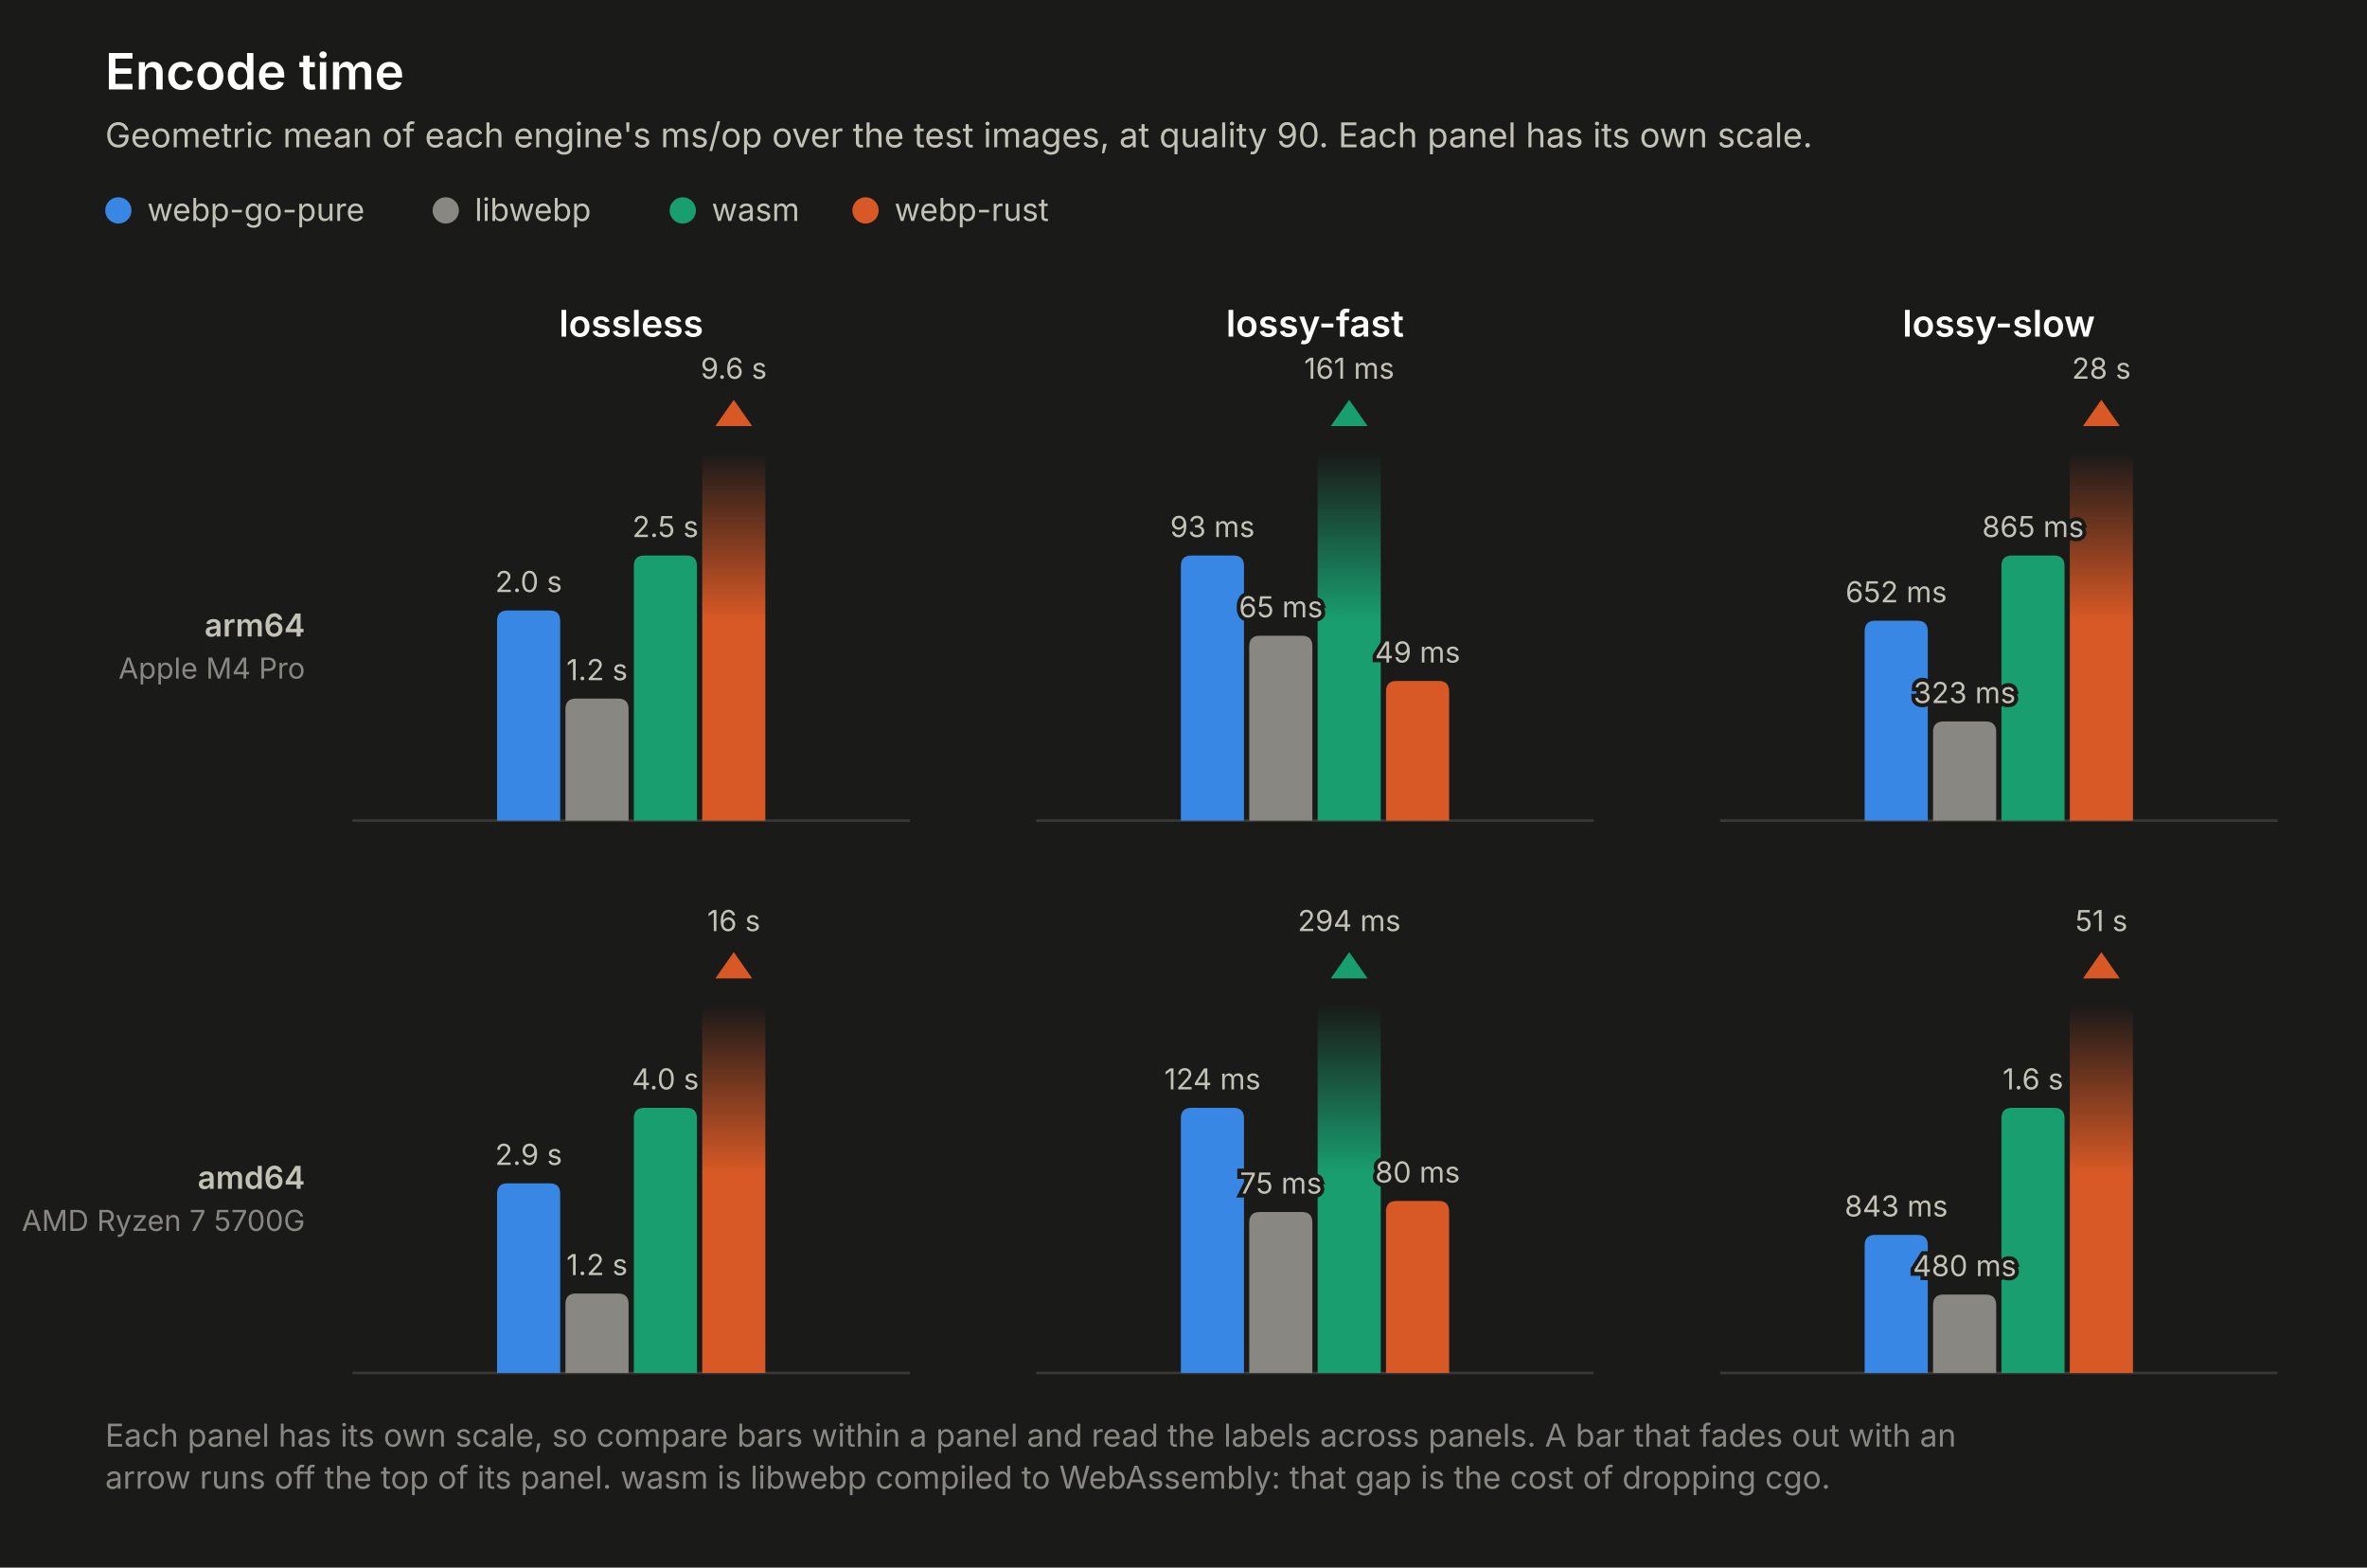
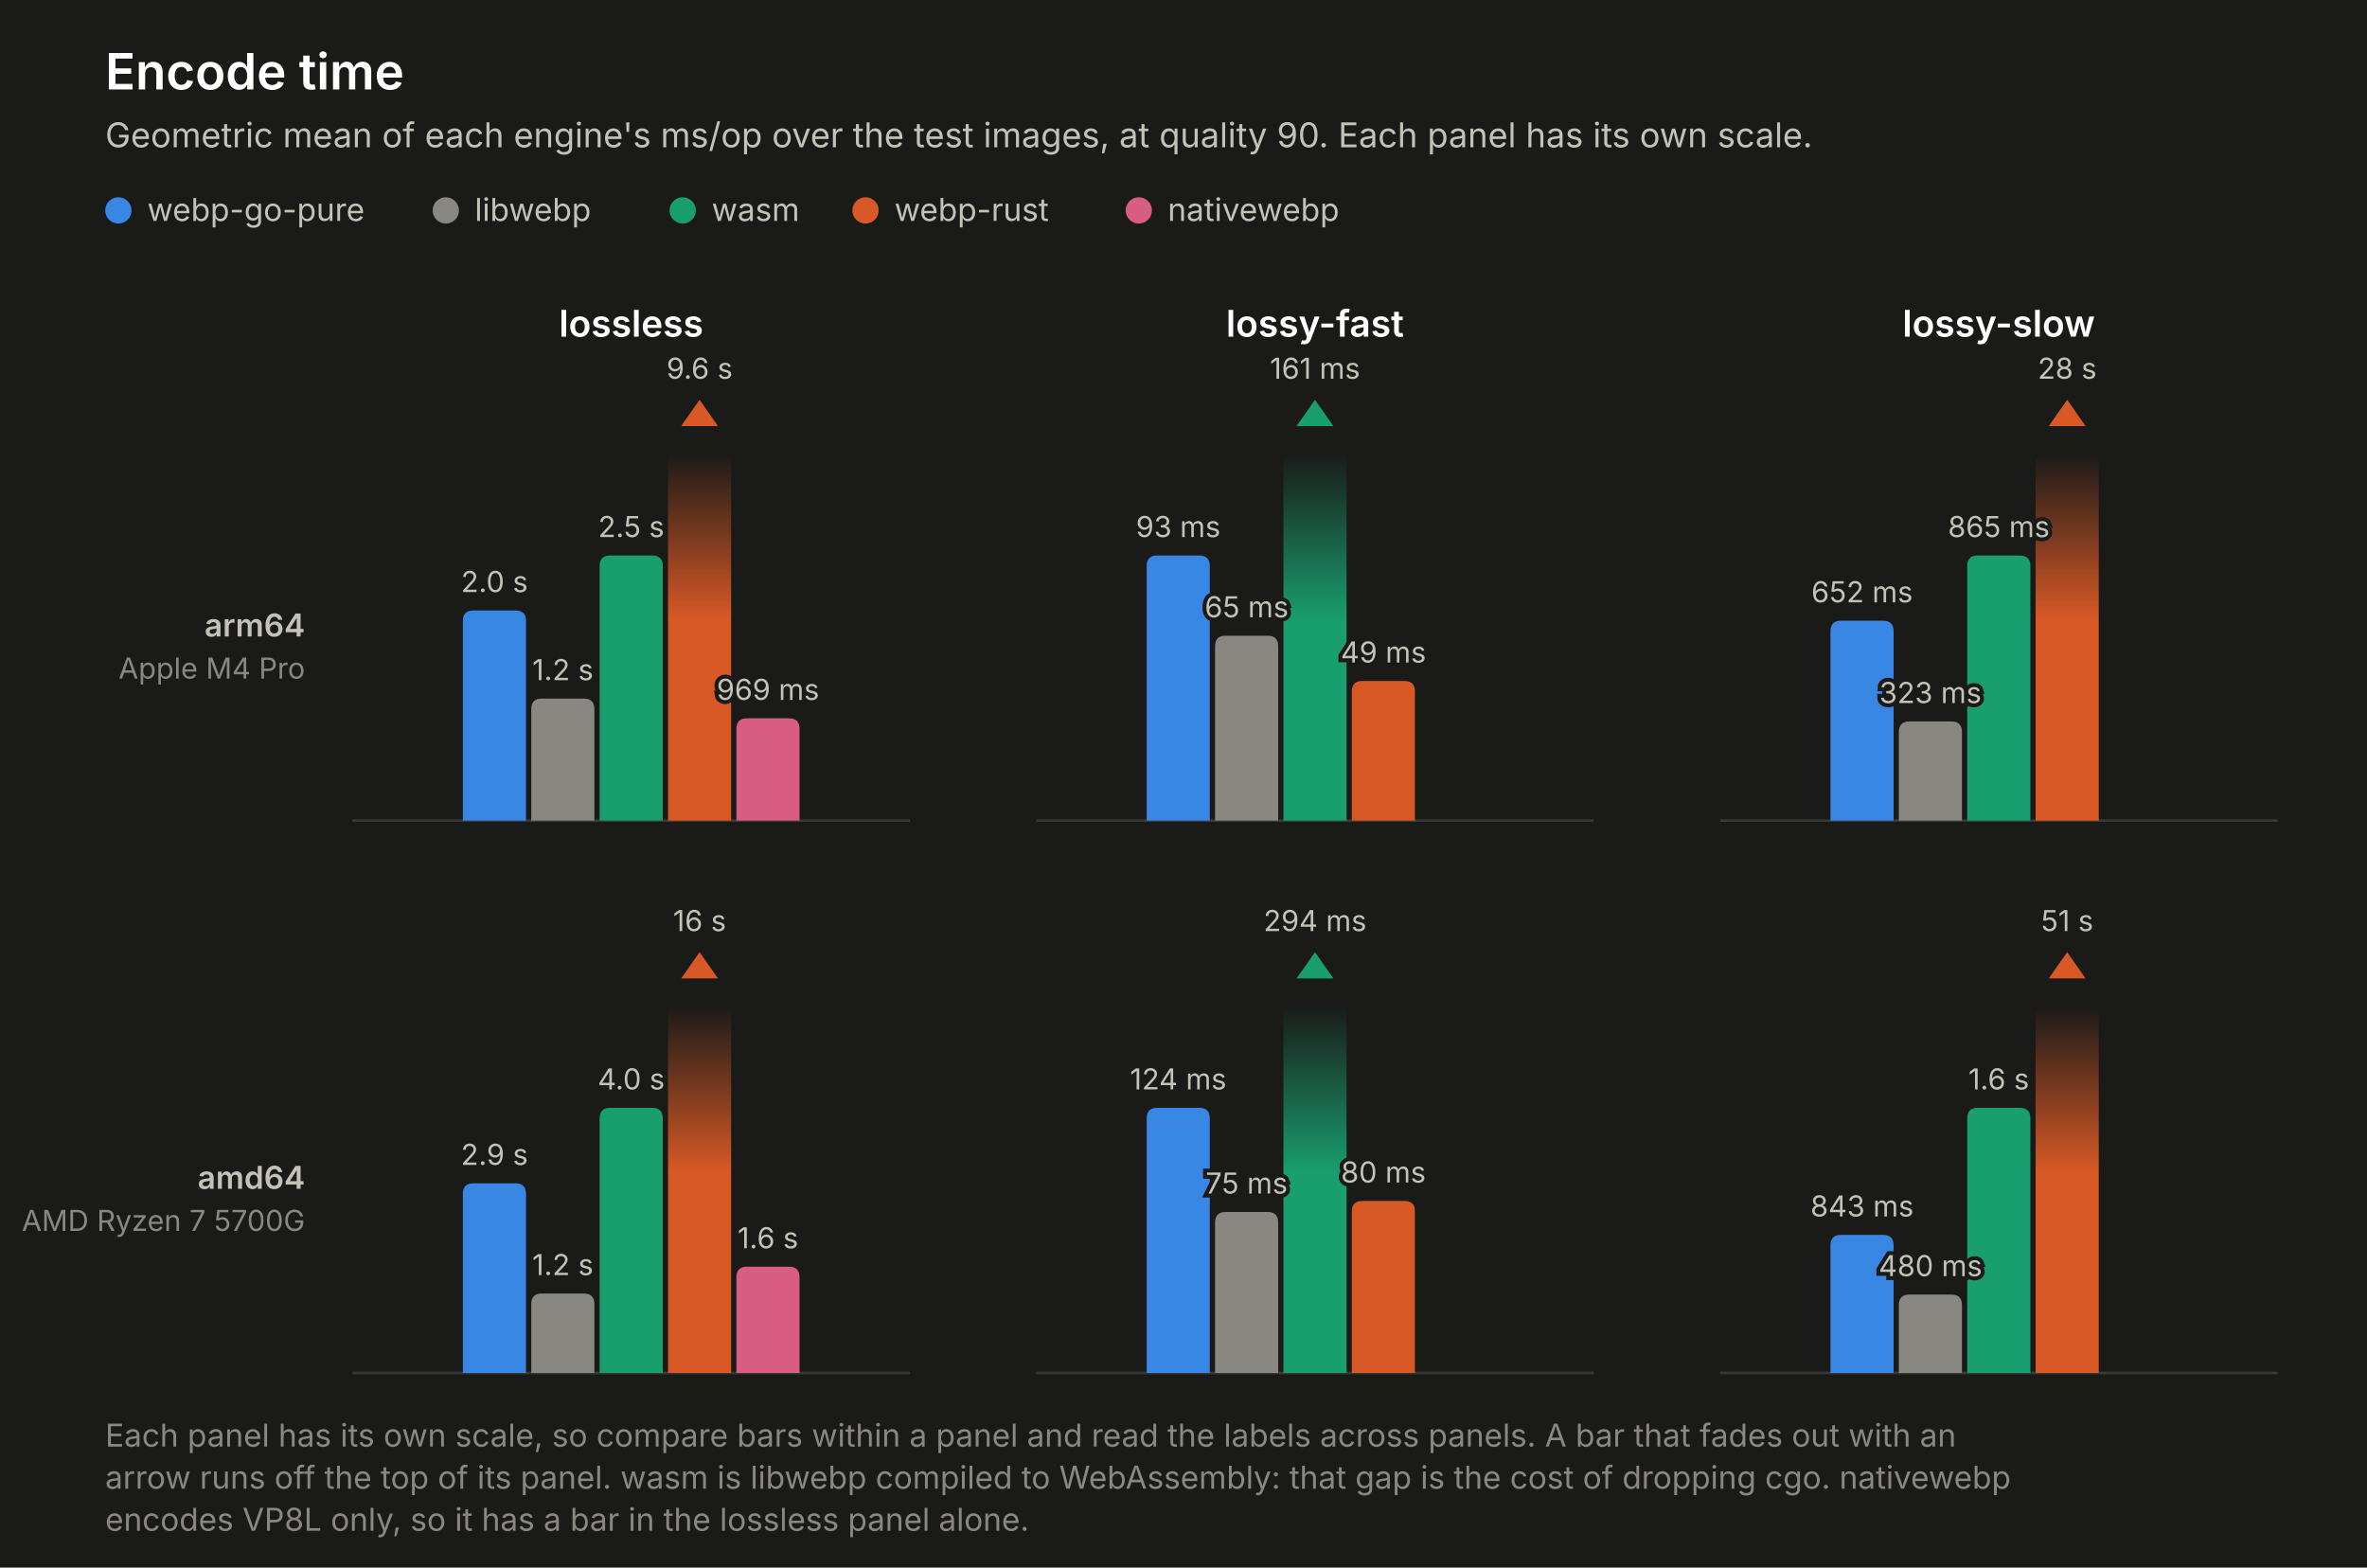
<svg xmlns="http://www.w3.org/2000/svg" width="900" height="596" viewBox="0 0 900 596" role="img">
  <rect width="900" height="596" fill="#1a1a19" />
  <text x="40.0" y="34.0" font-family="system-ui, -apple-system, &quot;Segoe UI&quot;, sans-serif" font-size="19" fill="#ffffff" text-anchor="start" font-weight="600">Encode time</text>
  <text x="40.0" y="56.0" font-family="system-ui, -apple-system, &quot;Segoe UI&quot;, sans-serif" font-size="13" fill="#c3c2b7" text-anchor="start">Geometric mean of each engine's ms/op over the test images, at quality 90. Each panel has its own scale.</text>
  <circle cx="45.0" cy="80.0" r="5.0" fill="#3987e5" />
  <text x="56.0" y="84.0" font-family="system-ui, -apple-system, &quot;Segoe UI&quot;, sans-serif" font-size="12" fill="#c3c2b7" text-anchor="start">webp-go-pure</text>
  <circle cx="169.5" cy="80.0" r="5.0" fill="#898781" />
  <text x="180.5" y="84.0" font-family="system-ui, -apple-system, &quot;Segoe UI&quot;, sans-serif" font-size="12" fill="#c3c2b7" text-anchor="start">libwebp</text>
  <circle cx="259.6" cy="80.0" r="5.0" fill="#199e70" />
  <text x="270.6" y="84.0" font-family="system-ui, -apple-system, &quot;Segoe UI&quot;, sans-serif" font-size="12" fill="#c3c2b7" text-anchor="start">wasm</text>
  <circle cx="329.1" cy="80.0" r="5.0" fill="#d95926" />
  <text x="340.1" y="84.0" font-family="system-ui, -apple-system, &quot;Segoe UI&quot;, sans-serif" font-size="12" fill="#c3c2b7" text-anchor="start">webp-rust</text>
+   <circle cx="433.0" cy="80.0" r="5.0" fill="#d95c85" />
+   <text x="444.0" y="84.0" font-family="system-ui, -apple-system, &quot;Segoe UI&quot;, sans-serif" font-size="12" fill="#c3c2b7" text-anchor="start">nativewebp</text>
  <text x="240.0" y="128.0" font-family="system-ui, -apple-system, &quot;Segoe UI&quot;, sans-serif" font-size="14" fill="#ffffff" text-anchor="middle" font-weight="600">lossless</text>
  <text x="500.0" y="128.0" font-family="system-ui, -apple-system, &quot;Segoe UI&quot;, sans-serif" font-size="14" fill="#ffffff" text-anchor="middle" font-weight="600">lossy-fast</text>
  <text x="760.0" y="128.0" font-family="system-ui, -apple-system, &quot;Segoe UI&quot;, sans-serif" font-size="14" fill="#ffffff" text-anchor="middle" font-weight="600">lossy-slow</text>
  <text x="116.0" y="242.0" font-family="system-ui, -apple-system, &quot;Segoe UI&quot;, sans-serif" font-size="12" fill="#c3c2b7" text-anchor="end" font-weight="600">arm64</text>
  <text x="116.0" y="258.0" font-family="system-ui, -apple-system, &quot;Segoe UI&quot;, sans-serif" font-size="11" fill="#898781" text-anchor="end">Apple M4 Pro</text>
  <line x1="134.0" y1="312.0" x2="346.0" y2="312.0" stroke="#383835" stroke-width="1.0" />
-   <path d="M 189.0 312.0 L 189.0 236.1 Q 189.0 232.1 193.0 232.1 L 209.0 232.1 Q 213.0 232.1 213.0 236.1 L 213.0 312.0 Z" fill="#3987e5" />
-   <path d="M 215.0 312.0 L 215.0 269.6 Q 215.0 265.6 219.0 265.6 L 235.0 265.6 Q 239.0 265.6 239.0 269.6 L 239.0 312.0 Z" fill="#898781" />
-   <path d="M 241.0 312.0 L 241.0 215.2 Q 241.0 211.2 245.0 211.2 L 261.0 211.2 Q 265.0 211.2 265.0 215.2 L 265.0 312.0 Z" fill="#199e70" />
+   <path d="M 176.0 312.0 L 176.0 236.1 Q 176.0 232.1 180.0 232.1 L 196.0 232.1 Q 200.0 232.1 200.0 236.1 L 200.0 312.0 Z" fill="#3987e5" />
+   <path d="M 202.0 312.0 L 202.0 269.6 Q 202.0 265.6 206.0 265.6 L 222.0 265.6 Q 226.0 265.6 226.0 269.6 L 226.0 312.0 Z" fill="#898781" />
+   <path d="M 228.0 312.0 L 228.0 215.2 Q 228.0 211.2 232.0 211.2 L 248.0 211.2 Q 252.0 211.2 252.0 215.2 L 252.0 312.0 Z" fill="#199e70" />
  <linearGradient id="fade1" gradientUnits="userSpaceOnUse" x1="0" y1="172.0" x2="0" y2="236.0">
    <stop offset="0" stop-color="#d95926" stop-opacity="0" />
    <stop offset="1" stop-color="#d95926" stop-opacity="1" />
  </linearGradient>
-   <path d="M 267.0 312.0 L 267.0 176.0 Q 267.0 172.0 271.0 172.0 L 287.0 172.0 Q 291.0 172.0 291.0 176.0 L 291.0 312.0 Z" fill="url(#fade1)" />
-   <path d="M 279.0 152.0 l 7 10 l -14 0 z" fill="#d95926" />
-   <text x="201.0" y="225.1" font-family="system-ui, -apple-system, &quot;Segoe UI&quot;, sans-serif" font-size="11" fill="#c3c2b7" text-anchor="middle" stroke="#1a1a19" stroke-width="3" paint-order="stroke" style="font-variant-numeric:tabular-nums">2.0 s</text>
-   <text x="227.0" y="258.6" font-family="system-ui, -apple-system, &quot;Segoe UI&quot;, sans-serif" font-size="11" fill="#c3c2b7" text-anchor="middle" stroke="#1a1a19" stroke-width="3" paint-order="stroke" style="font-variant-numeric:tabular-nums">1.2 s</text>
-   <text x="253.0" y="204.2" font-family="system-ui, -apple-system, &quot;Segoe UI&quot;, sans-serif" font-size="11" fill="#c3c2b7" text-anchor="middle" stroke="#1a1a19" stroke-width="3" paint-order="stroke" style="font-variant-numeric:tabular-nums">2.5 s</text>
-   <text x="279.0" y="144.0" font-family="system-ui, -apple-system, &quot;Segoe UI&quot;, sans-serif" font-size="11" fill="#c3c2b7" text-anchor="middle" stroke="#1a1a19" stroke-width="3" paint-order="stroke" style="font-variant-numeric:tabular-nums">9.6 s</text>
+   <path d="M 254.0 312.0 L 254.0 176.0 Q 254.0 172.0 258.0 172.0 L 274.0 172.0 Q 278.0 172.0 278.0 176.0 L 278.0 312.0 Z" fill="url(#fade1)" />
+   <path d="M 266.0 152.0 l 7 10 l -14 0 z" fill="#d95926" />
+   <path d="M 280.0 312.0 L 280.0 277.1 Q 280.0 273.1 284.0 273.1 L 300.0 273.1 Q 304.0 273.1 304.0 277.1 L 304.0 312.0 Z" fill="#d95c85" />
+   <text x="188.0" y="225.1" font-family="system-ui, -apple-system, &quot;Segoe UI&quot;, sans-serif" font-size="11" fill="#c3c2b7" text-anchor="middle" stroke="#1a1a19" stroke-width="3" paint-order="stroke" style="font-variant-numeric:tabular-nums">2.0 s</text>
+   <text x="214.0" y="258.6" font-family="system-ui, -apple-system, &quot;Segoe UI&quot;, sans-serif" font-size="11" fill="#c3c2b7" text-anchor="middle" stroke="#1a1a19" stroke-width="3" paint-order="stroke" style="font-variant-numeric:tabular-nums">1.2 s</text>
+   <text x="240.0" y="204.2" font-family="system-ui, -apple-system, &quot;Segoe UI&quot;, sans-serif" font-size="11" fill="#c3c2b7" text-anchor="middle" stroke="#1a1a19" stroke-width="3" paint-order="stroke" style="font-variant-numeric:tabular-nums">2.5 s</text>
+   <text x="266.0" y="144.0" font-family="system-ui, -apple-system, &quot;Segoe UI&quot;, sans-serif" font-size="11" fill="#c3c2b7" text-anchor="middle" stroke="#1a1a19" stroke-width="3" paint-order="stroke" style="font-variant-numeric:tabular-nums">9.6 s</text>
+   <text x="292.0" y="266.1" font-family="system-ui, -apple-system, &quot;Segoe UI&quot;, sans-serif" font-size="11" fill="#c3c2b7" text-anchor="middle" stroke="#1a1a19" stroke-width="3" paint-order="stroke" style="font-variant-numeric:tabular-nums">969 ms</text>
  <line x1="394.0" y1="312.0" x2="606.0" y2="312.0" stroke="#383835" stroke-width="1.0" />
-   <path d="M 449.0 312.0 L 449.0 215.2 Q 449.0 211.2 453.0 211.2 L 469.0 211.2 Q 473.0 211.2 473.0 215.2 L 473.0 312.0 Z" fill="#3987e5" />
-   <path d="M 475.0 312.0 L 475.0 245.7 Q 475.0 241.7 479.0 241.7 L 495.0 241.7 Q 499.0 241.7 499.0 245.7 L 499.0 312.0 Z" fill="#898781" />
+   <path d="M 436.0 312.0 L 436.0 215.2 Q 436.0 211.2 440.0 211.2 L 456.0 211.2 Q 460.0 211.2 460.0 215.2 L 460.0 312.0 Z" fill="#3987e5" />
+   <path d="M 462.0 312.0 L 462.0 245.7 Q 462.0 241.7 466.0 241.7 L 482.0 241.7 Q 486.0 241.7 486.0 245.7 L 486.0 312.0 Z" fill="#898781" />
  <linearGradient id="fade2" gradientUnits="userSpaceOnUse" x1="0" y1="172.0" x2="0" y2="236.0">
    <stop offset="0" stop-color="#199e70" stop-opacity="0" />
    <stop offset="1" stop-color="#199e70" stop-opacity="1" />
  </linearGradient>
-   <path d="M 501.0 312.0 L 501.0 176.0 Q 501.0 172.0 505.0 172.0 L 521.0 172.0 Q 525.0 172.0 525.0 176.0 L 525.0 312.0 Z" fill="url(#fade2)" />
-   <path d="M 513.0 152.0 l 7 10 l -14 0 z" fill="#199e70" />
-   <path d="M 527.0 312.0 L 527.0 262.9 Q 527.0 258.9 531.0 258.9 L 547.0 258.9 Q 551.0 258.9 551.0 262.9 L 551.0 312.0 Z" fill="#d95926" />
-   <text x="461.0" y="204.2" font-family="system-ui, -apple-system, &quot;Segoe UI&quot;, sans-serif" font-size="11" fill="#c3c2b7" text-anchor="middle" stroke="#1a1a19" stroke-width="3" paint-order="stroke" style="font-variant-numeric:tabular-nums">93 ms</text>
-   <text x="487.0" y="234.7" font-family="system-ui, -apple-system, &quot;Segoe UI&quot;, sans-serif" font-size="11" fill="#c3c2b7" text-anchor="middle" stroke="#1a1a19" stroke-width="3" paint-order="stroke" style="font-variant-numeric:tabular-nums">65 ms</text>
-   <text x="513.0" y="144.0" font-family="system-ui, -apple-system, &quot;Segoe UI&quot;, sans-serif" font-size="11" fill="#c3c2b7" text-anchor="middle" stroke="#1a1a19" stroke-width="3" paint-order="stroke" style="font-variant-numeric:tabular-nums">161 ms</text>
-   <text x="539.0" y="251.9" font-family="system-ui, -apple-system, &quot;Segoe UI&quot;, sans-serif" font-size="11" fill="#c3c2b7" text-anchor="middle" stroke="#1a1a19" stroke-width="3" paint-order="stroke" style="font-variant-numeric:tabular-nums">49 ms</text>
+   <path d="M 488.0 312.0 L 488.0 176.0 Q 488.0 172.0 492.0 172.0 L 508.0 172.0 Q 512.0 172.0 512.0 176.0 L 512.0 312.0 Z" fill="url(#fade2)" />
+   <path d="M 500.0 152.0 l 7 10 l -14 0 z" fill="#199e70" />
+   <path d="M 514.0 312.0 L 514.0 262.9 Q 514.0 258.9 518.0 258.9 L 534.0 258.9 Q 538.0 258.9 538.0 262.9 L 538.0 312.0 Z" fill="#d95926" />
+   <text x="448.0" y="204.2" font-family="system-ui, -apple-system, &quot;Segoe UI&quot;, sans-serif" font-size="11" fill="#c3c2b7" text-anchor="middle" stroke="#1a1a19" stroke-width="3" paint-order="stroke" style="font-variant-numeric:tabular-nums">93 ms</text>
+   <text x="474.0" y="234.7" font-family="system-ui, -apple-system, &quot;Segoe UI&quot;, sans-serif" font-size="11" fill="#c3c2b7" text-anchor="middle" stroke="#1a1a19" stroke-width="3" paint-order="stroke" style="font-variant-numeric:tabular-nums">65 ms</text>
+   <text x="500.0" y="144.0" font-family="system-ui, -apple-system, &quot;Segoe UI&quot;, sans-serif" font-size="11" fill="#c3c2b7" text-anchor="middle" stroke="#1a1a19" stroke-width="3" paint-order="stroke" style="font-variant-numeric:tabular-nums">161 ms</text>
+   <text x="526.0" y="251.9" font-family="system-ui, -apple-system, &quot;Segoe UI&quot;, sans-serif" font-size="11" fill="#c3c2b7" text-anchor="middle" stroke="#1a1a19" stroke-width="3" paint-order="stroke" style="font-variant-numeric:tabular-nums">49 ms</text>
  <line x1="654.0" y1="312.0" x2="866.0" y2="312.0" stroke="#383835" stroke-width="1.0" />
-   <path d="M 709.0 312.0 L 709.0 240.0 Q 709.0 236.0 713.0 236.0 L 729.0 236.0 Q 733.0 236.0 733.0 240.0 L 733.0 312.0 Z" fill="#3987e5" />
-   <path d="M 735.0 312.0 L 735.0 278.3 Q 735.0 274.3 739.0 274.3 L 755.0 274.3 Q 759.0 274.3 759.0 278.3 L 759.0 312.0 Z" fill="#898781" />
-   <path d="M 761.0 312.0 L 761.0 215.2 Q 761.0 211.2 765.0 211.2 L 781.0 211.2 Q 785.0 211.2 785.0 215.2 L 785.0 312.0 Z" fill="#199e70" />
+   <path d="M 696.0 312.0 L 696.0 240.0 Q 696.0 236.0 700.0 236.0 L 716.0 236.0 Q 720.0 236.0 720.0 240.0 L 720.0 312.0 Z" fill="#3987e5" />
+   <path d="M 722.0 312.0 L 722.0 278.3 Q 722.0 274.3 726.0 274.3 L 742.0 274.3 Q 746.0 274.3 746.0 278.3 L 746.0 312.0 Z" fill="#898781" />
+   <path d="M 748.0 312.0 L 748.0 215.2 Q 748.0 211.2 752.0 211.2 L 768.0 211.2 Q 772.0 211.2 772.0 215.2 L 772.0 312.0 Z" fill="#199e70" />
  <linearGradient id="fade3" gradientUnits="userSpaceOnUse" x1="0" y1="172.0" x2="0" y2="236.0">
    <stop offset="0" stop-color="#d95926" stop-opacity="0" />
    <stop offset="1" stop-color="#d95926" stop-opacity="1" />
  </linearGradient>
-   <path d="M 787.0 312.0 L 787.0 176.0 Q 787.0 172.0 791.0 172.0 L 807.0 172.0 Q 811.0 172.0 811.0 176.0 L 811.0 312.0 Z" fill="url(#fade3)" />
-   <path d="M 799.0 152.0 l 7 10 l -14 0 z" fill="#d95926" />
-   <text x="721.0" y="229.0" font-family="system-ui, -apple-system, &quot;Segoe UI&quot;, sans-serif" font-size="11" fill="#c3c2b7" text-anchor="middle" stroke="#1a1a19" stroke-width="3" paint-order="stroke" style="font-variant-numeric:tabular-nums">652 ms</text>
-   <text x="747.0" y="267.3" font-family="system-ui, -apple-system, &quot;Segoe UI&quot;, sans-serif" font-size="11" fill="#c3c2b7" text-anchor="middle" stroke="#1a1a19" stroke-width="3" paint-order="stroke" style="font-variant-numeric:tabular-nums">323 ms</text>
-   <text x="773.0" y="204.2" font-family="system-ui, -apple-system, &quot;Segoe UI&quot;, sans-serif" font-size="11" fill="#c3c2b7" text-anchor="middle" stroke="#1a1a19" stroke-width="3" paint-order="stroke" style="font-variant-numeric:tabular-nums">865 ms</text>
-   <text x="799.0" y="144.0" font-family="system-ui, -apple-system, &quot;Segoe UI&quot;, sans-serif" font-size="11" fill="#c3c2b7" text-anchor="middle" stroke="#1a1a19" stroke-width="3" paint-order="stroke" style="font-variant-numeric:tabular-nums">28 s</text>
+   <path d="M 774.0 312.0 L 774.0 176.0 Q 774.0 172.0 778.0 172.0 L 794.0 172.0 Q 798.0 172.0 798.0 176.0 L 798.0 312.0 Z" fill="url(#fade3)" />
+   <path d="M 786.0 152.0 l 7 10 l -14 0 z" fill="#d95926" />
+   <text x="708.0" y="229.0" font-family="system-ui, -apple-system, &quot;Segoe UI&quot;, sans-serif" font-size="11" fill="#c3c2b7" text-anchor="middle" stroke="#1a1a19" stroke-width="3" paint-order="stroke" style="font-variant-numeric:tabular-nums">652 ms</text>
+   <text x="734.0" y="267.3" font-family="system-ui, -apple-system, &quot;Segoe UI&quot;, sans-serif" font-size="11" fill="#c3c2b7" text-anchor="middle" stroke="#1a1a19" stroke-width="3" paint-order="stroke" style="font-variant-numeric:tabular-nums">323 ms</text>
+   <text x="760.0" y="204.2" font-family="system-ui, -apple-system, &quot;Segoe UI&quot;, sans-serif" font-size="11" fill="#c3c2b7" text-anchor="middle" stroke="#1a1a19" stroke-width="3" paint-order="stroke" style="font-variant-numeric:tabular-nums">865 ms</text>
+   <text x="786.0" y="144.0" font-family="system-ui, -apple-system, &quot;Segoe UI&quot;, sans-serif" font-size="11" fill="#c3c2b7" text-anchor="middle" stroke="#1a1a19" stroke-width="3" paint-order="stroke" style="font-variant-numeric:tabular-nums">28 s</text>
  <text x="116.0" y="452.0" font-family="system-ui, -apple-system, &quot;Segoe UI&quot;, sans-serif" font-size="12" fill="#c3c2b7" text-anchor="end" font-weight="600">amd64</text>
  <text x="116.0" y="468.0" font-family="system-ui, -apple-system, &quot;Segoe UI&quot;, sans-serif" font-size="11" fill="#898781" text-anchor="end">AMD Ryzen 7 5700G</text>
  <line x1="134.0" y1="522.0" x2="346.0" y2="522.0" stroke="#383835" stroke-width="1.0" />
-   <path d="M 189.0 522.0 L 189.0 453.9 Q 189.0 449.9 193.0 449.9 L 209.0 449.9 Q 213.0 449.9 213.0 453.9 L 213.0 522.0 Z" fill="#3987e5" />
-   <path d="M 215.0 522.0 L 215.0 495.8 Q 215.0 491.8 219.0 491.8 L 235.0 491.8 Q 239.0 491.8 239.0 495.8 L 239.0 522.0 Z" fill="#898781" />
-   <path d="M 241.0 522.0 L 241.0 425.2 Q 241.0 421.2 245.0 421.2 L 261.0 421.2 Q 265.0 421.2 265.0 425.2 L 265.0 522.0 Z" fill="#199e70" />
+   <path d="M 176.0 522.0 L 176.0 453.9 Q 176.0 449.9 180.0 449.9 L 196.0 449.9 Q 200.0 449.9 200.0 453.9 L 200.0 522.0 Z" fill="#3987e5" />
+   <path d="M 202.0 522.0 L 202.0 495.8 Q 202.0 491.8 206.0 491.8 L 222.0 491.8 Q 226.0 491.8 226.0 495.8 L 226.0 522.0 Z" fill="#898781" />
+   <path d="M 228.0 522.0 L 228.0 425.2 Q 228.0 421.2 232.0 421.2 L 248.0 421.2 Q 252.0 421.2 252.0 425.2 L 252.0 522.0 Z" fill="#199e70" />
  <linearGradient id="fade4" gradientUnits="userSpaceOnUse" x1="0" y1="382.0" x2="0" y2="446.0">
    <stop offset="0" stop-color="#d95926" stop-opacity="0" />
    <stop offset="1" stop-color="#d95926" stop-opacity="1" />
  </linearGradient>
-   <path d="M 267.0 522.0 L 267.0 386.0 Q 267.0 382.0 271.0 382.0 L 287.0 382.0 Q 291.0 382.0 291.0 386.0 L 291.0 522.0 Z" fill="url(#fade4)" />
-   <path d="M 279.0 362.0 l 7 10 l -14 0 z" fill="#d95926" />
-   <text x="201.0" y="442.9" font-family="system-ui, -apple-system, &quot;Segoe UI&quot;, sans-serif" font-size="11" fill="#c3c2b7" text-anchor="middle" stroke="#1a1a19" stroke-width="3" paint-order="stroke" style="font-variant-numeric:tabular-nums">2.9 s</text>
-   <text x="227.0" y="484.8" font-family="system-ui, -apple-system, &quot;Segoe UI&quot;, sans-serif" font-size="11" fill="#c3c2b7" text-anchor="middle" stroke="#1a1a19" stroke-width="3" paint-order="stroke" style="font-variant-numeric:tabular-nums">1.2 s</text>
-   <text x="253.0" y="414.2" font-family="system-ui, -apple-system, &quot;Segoe UI&quot;, sans-serif" font-size="11" fill="#c3c2b7" text-anchor="middle" stroke="#1a1a19" stroke-width="3" paint-order="stroke" style="font-variant-numeric:tabular-nums">4.0 s</text>
-   <text x="279.0" y="354.0" font-family="system-ui, -apple-system, &quot;Segoe UI&quot;, sans-serif" font-size="11" fill="#c3c2b7" text-anchor="middle" stroke="#1a1a19" stroke-width="3" paint-order="stroke" style="font-variant-numeric:tabular-nums">16 s</text>
+   <path d="M 254.0 522.0 L 254.0 386.0 Q 254.0 382.0 258.0 382.0 L 274.0 382.0 Q 278.0 382.0 278.0 386.0 L 278.0 522.0 Z" fill="url(#fade4)" />
+   <path d="M 266.0 362.0 l 7 10 l -14 0 z" fill="#d95926" />
+   <path d="M 280.0 522.0 L 280.0 485.6 Q 280.0 481.6 284.0 481.6 L 300.0 481.6 Q 304.0 481.6 304.0 485.6 L 304.0 522.0 Z" fill="#d95c85" />
+   <text x="188.0" y="442.9" font-family="system-ui, -apple-system, &quot;Segoe UI&quot;, sans-serif" font-size="11" fill="#c3c2b7" text-anchor="middle" stroke="#1a1a19" stroke-width="3" paint-order="stroke" style="font-variant-numeric:tabular-nums">2.9 s</text>
+   <text x="214.0" y="484.8" font-family="system-ui, -apple-system, &quot;Segoe UI&quot;, sans-serif" font-size="11" fill="#c3c2b7" text-anchor="middle" stroke="#1a1a19" stroke-width="3" paint-order="stroke" style="font-variant-numeric:tabular-nums">1.2 s</text>
+   <text x="240.0" y="414.2" font-family="system-ui, -apple-system, &quot;Segoe UI&quot;, sans-serif" font-size="11" fill="#c3c2b7" text-anchor="middle" stroke="#1a1a19" stroke-width="3" paint-order="stroke" style="font-variant-numeric:tabular-nums">4.0 s</text>
+   <text x="266.0" y="354.0" font-family="system-ui, -apple-system, &quot;Segoe UI&quot;, sans-serif" font-size="11" fill="#c3c2b7" text-anchor="middle" stroke="#1a1a19" stroke-width="3" paint-order="stroke" style="font-variant-numeric:tabular-nums">16 s</text>
+   <text x="292.0" y="474.6" font-family="system-ui, -apple-system, &quot;Segoe UI&quot;, sans-serif" font-size="11" fill="#c3c2b7" text-anchor="middle" stroke="#1a1a19" stroke-width="3" paint-order="stroke" style="font-variant-numeric:tabular-nums">1.6 s</text>
  <line x1="394.0" y1="522.0" x2="606.0" y2="522.0" stroke="#383835" stroke-width="1.0" />
-   <path d="M 449.0 522.0 L 449.0 425.2 Q 449.0 421.2 453.0 421.2 L 469.0 421.2 Q 473.0 421.2 473.0 425.2 L 473.0 522.0 Z" fill="#3987e5" />
-   <path d="M 475.0 522.0 L 475.0 464.8 Q 475.0 460.8 479.0 460.8 L 495.0 460.8 Q 499.0 460.8 499.0 464.8 L 499.0 522.0 Z" fill="#898781" />
+   <path d="M 436.0 522.0 L 436.0 425.2 Q 436.0 421.2 440.0 421.2 L 456.0 421.2 Q 460.0 421.2 460.0 425.2 L 460.0 522.0 Z" fill="#3987e5" />
+   <path d="M 462.0 522.0 L 462.0 464.8 Q 462.0 460.8 466.0 460.8 L 482.0 460.8 Q 486.0 460.8 486.0 464.8 L 486.0 522.0 Z" fill="#898781" />
  <linearGradient id="fade5" gradientUnits="userSpaceOnUse" x1="0" y1="382.0" x2="0" y2="446.0">
    <stop offset="0" stop-color="#199e70" stop-opacity="0" />
    <stop offset="1" stop-color="#199e70" stop-opacity="1" />
  </linearGradient>
-   <path d="M 501.0 522.0 L 501.0 386.0 Q 501.0 382.0 505.0 382.0 L 521.0 382.0 Q 525.0 382.0 525.0 386.0 L 525.0 522.0 Z" fill="url(#fade5)" />
-   <path d="M 513.0 362.0 l 7 10 l -14 0 z" fill="#199e70" />
-   <path d="M 527.0 522.0 L 527.0 460.6 Q 527.0 456.6 531.0 456.6 L 547.0 456.6 Q 551.0 456.6 551.0 460.6 L 551.0 522.0 Z" fill="#d95926" />
-   <text x="461.0" y="414.2" font-family="system-ui, -apple-system, &quot;Segoe UI&quot;, sans-serif" font-size="11" fill="#c3c2b7" text-anchor="middle" stroke="#1a1a19" stroke-width="3" paint-order="stroke" style="font-variant-numeric:tabular-nums">124 ms</text>
-   <text x="487.0" y="453.8" font-family="system-ui, -apple-system, &quot;Segoe UI&quot;, sans-serif" font-size="11" fill="#c3c2b7" text-anchor="middle" stroke="#1a1a19" stroke-width="3" paint-order="stroke" style="font-variant-numeric:tabular-nums">75 ms</text>
-   <text x="513.0" y="354.0" font-family="system-ui, -apple-system, &quot;Segoe UI&quot;, sans-serif" font-size="11" fill="#c3c2b7" text-anchor="middle" stroke="#1a1a19" stroke-width="3" paint-order="stroke" style="font-variant-numeric:tabular-nums">294 ms</text>
-   <text x="539.0" y="449.6" font-family="system-ui, -apple-system, &quot;Segoe UI&quot;, sans-serif" font-size="11" fill="#c3c2b7" text-anchor="middle" stroke="#1a1a19" stroke-width="3" paint-order="stroke" style="font-variant-numeric:tabular-nums">80 ms</text>
+   <path d="M 488.0 522.0 L 488.0 386.0 Q 488.0 382.0 492.0 382.0 L 508.0 382.0 Q 512.0 382.0 512.0 386.0 L 512.0 522.0 Z" fill="url(#fade5)" />
+   <path d="M 500.0 362.0 l 7 10 l -14 0 z" fill="#199e70" />
+   <path d="M 514.0 522.0 L 514.0 460.6 Q 514.0 456.6 518.0 456.6 L 534.0 456.6 Q 538.0 456.6 538.0 460.6 L 538.0 522.0 Z" fill="#d95926" />
+   <text x="448.0" y="414.2" font-family="system-ui, -apple-system, &quot;Segoe UI&quot;, sans-serif" font-size="11" fill="#c3c2b7" text-anchor="middle" stroke="#1a1a19" stroke-width="3" paint-order="stroke" style="font-variant-numeric:tabular-nums">124 ms</text>
+   <text x="474.0" y="453.8" font-family="system-ui, -apple-system, &quot;Segoe UI&quot;, sans-serif" font-size="11" fill="#c3c2b7" text-anchor="middle" stroke="#1a1a19" stroke-width="3" paint-order="stroke" style="font-variant-numeric:tabular-nums">75 ms</text>
+   <text x="500.0" y="354.0" font-family="system-ui, -apple-system, &quot;Segoe UI&quot;, sans-serif" font-size="11" fill="#c3c2b7" text-anchor="middle" stroke="#1a1a19" stroke-width="3" paint-order="stroke" style="font-variant-numeric:tabular-nums">294 ms</text>
+   <text x="526.0" y="449.6" font-family="system-ui, -apple-system, &quot;Segoe UI&quot;, sans-serif" font-size="11" fill="#c3c2b7" text-anchor="middle" stroke="#1a1a19" stroke-width="3" paint-order="stroke" style="font-variant-numeric:tabular-nums">80 ms</text>
  <line x1="654.0" y1="522.0" x2="866.0" y2="522.0" stroke="#383835" stroke-width="1.0" />
-   <path d="M 709.0 522.0 L 709.0 473.5 Q 709.0 469.5 713.0 469.5 L 729.0 469.5 Q 733.0 469.5 733.0 473.5 L 733.0 522.0 Z" fill="#3987e5" />
-   <path d="M 735.0 522.0 L 735.0 496.2 Q 735.0 492.2 739.0 492.2 L 755.0 492.2 Q 759.0 492.2 759.0 496.2 L 759.0 522.0 Z" fill="#898781" />
-   <path d="M 761.0 522.0 L 761.0 425.2 Q 761.0 421.2 765.0 421.2 L 781.0 421.2 Q 785.0 421.2 785.0 425.2 L 785.0 522.0 Z" fill="#199e70" />
+   <path d="M 696.0 522.0 L 696.0 473.5 Q 696.0 469.5 700.0 469.5 L 716.0 469.5 Q 720.0 469.5 720.0 473.5 L 720.0 522.0 Z" fill="#3987e5" />
+   <path d="M 722.0 522.0 L 722.0 496.2 Q 722.0 492.2 726.0 492.2 L 742.0 492.2 Q 746.0 492.2 746.0 496.2 L 746.0 522.0 Z" fill="#898781" />
+   <path d="M 748.0 522.0 L 748.0 425.2 Q 748.0 421.2 752.0 421.2 L 768.0 421.2 Q 772.0 421.2 772.0 425.2 L 772.0 522.0 Z" fill="#199e70" />
  <linearGradient id="fade6" gradientUnits="userSpaceOnUse" x1="0" y1="382.0" x2="0" y2="446.0">
    <stop offset="0" stop-color="#d95926" stop-opacity="0" />
    <stop offset="1" stop-color="#d95926" stop-opacity="1" />
  </linearGradient>
-   <path d="M 787.0 522.0 L 787.0 386.0 Q 787.0 382.0 791.0 382.0 L 807.0 382.0 Q 811.0 382.0 811.0 386.0 L 811.0 522.0 Z" fill="url(#fade6)" />
-   <path d="M 799.0 362.0 l 7 10 l -14 0 z" fill="#d95926" />
-   <text x="721.0" y="462.5" font-family="system-ui, -apple-system, &quot;Segoe UI&quot;, sans-serif" font-size="11" fill="#c3c2b7" text-anchor="middle" stroke="#1a1a19" stroke-width="3" paint-order="stroke" style="font-variant-numeric:tabular-nums">843 ms</text>
-   <text x="747.0" y="485.2" font-family="system-ui, -apple-system, &quot;Segoe UI&quot;, sans-serif" font-size="11" fill="#c3c2b7" text-anchor="middle" stroke="#1a1a19" stroke-width="3" paint-order="stroke" style="font-variant-numeric:tabular-nums">480 ms</text>
-   <text x="773.0" y="414.2" font-family="system-ui, -apple-system, &quot;Segoe UI&quot;, sans-serif" font-size="11" fill="#c3c2b7" text-anchor="middle" stroke="#1a1a19" stroke-width="3" paint-order="stroke" style="font-variant-numeric:tabular-nums">1.6 s</text>
-   <text x="799.0" y="354.0" font-family="system-ui, -apple-system, &quot;Segoe UI&quot;, sans-serif" font-size="11" fill="#c3c2b7" text-anchor="middle" stroke="#1a1a19" stroke-width="3" paint-order="stroke" style="font-variant-numeric:tabular-nums">51 s</text>
+   <path d="M 774.0 522.0 L 774.0 386.0 Q 774.0 382.0 778.0 382.0 L 794.0 382.0 Q 798.0 382.0 798.0 386.0 L 798.0 522.0 Z" fill="url(#fade6)" />
+   <path d="M 786.0 362.0 l 7 10 l -14 0 z" fill="#d95926" />
+   <text x="708.0" y="462.5" font-family="system-ui, -apple-system, &quot;Segoe UI&quot;, sans-serif" font-size="11" fill="#c3c2b7" text-anchor="middle" stroke="#1a1a19" stroke-width="3" paint-order="stroke" style="font-variant-numeric:tabular-nums">843 ms</text>
+   <text x="734.0" y="485.2" font-family="system-ui, -apple-system, &quot;Segoe UI&quot;, sans-serif" font-size="11" fill="#c3c2b7" text-anchor="middle" stroke="#1a1a19" stroke-width="3" paint-order="stroke" style="font-variant-numeric:tabular-nums">480 ms</text>
+   <text x="760.0" y="414.2" font-family="system-ui, -apple-system, &quot;Segoe UI&quot;, sans-serif" font-size="11" fill="#c3c2b7" text-anchor="middle" stroke="#1a1a19" stroke-width="3" paint-order="stroke" style="font-variant-numeric:tabular-nums">1.6 s</text>
+   <text x="786.0" y="354.0" font-family="system-ui, -apple-system, &quot;Segoe UI&quot;, sans-serif" font-size="11" fill="#c3c2b7" text-anchor="middle" stroke="#1a1a19" stroke-width="3" paint-order="stroke" style="font-variant-numeric:tabular-nums">51 s</text>
  <text x="40.0" y="550.0" font-family="system-ui, -apple-system, &quot;Segoe UI&quot;, sans-serif" font-size="12" fill="#898781" text-anchor="start">Each panel has its own scale, so compare bars within a panel and read the labels across panels. A bar that fades out with an</text>
-   <text x="40.0" y="566.0" font-family="system-ui, -apple-system, &quot;Segoe UI&quot;, sans-serif" font-size="12" fill="#898781" text-anchor="start">arrow runs off the top of its panel. wasm is libwebp compiled to WebAssembly: that gap is the cost of dropping cgo.</text>
+   <text x="40.0" y="566.0" font-family="system-ui, -apple-system, &quot;Segoe UI&quot;, sans-serif" font-size="12" fill="#898781" text-anchor="start">arrow runs off the top of its panel. wasm is libwebp compiled to WebAssembly: that gap is the cost of dropping cgo. nativewebp</text>
+   <text x="40.0" y="582.0" font-family="system-ui, -apple-system, &quot;Segoe UI&quot;, sans-serif" font-size="12" fill="#898781" text-anchor="start">encodes VP8L only, so it has a bar in the lossless panel alone.</text>
</svg>
